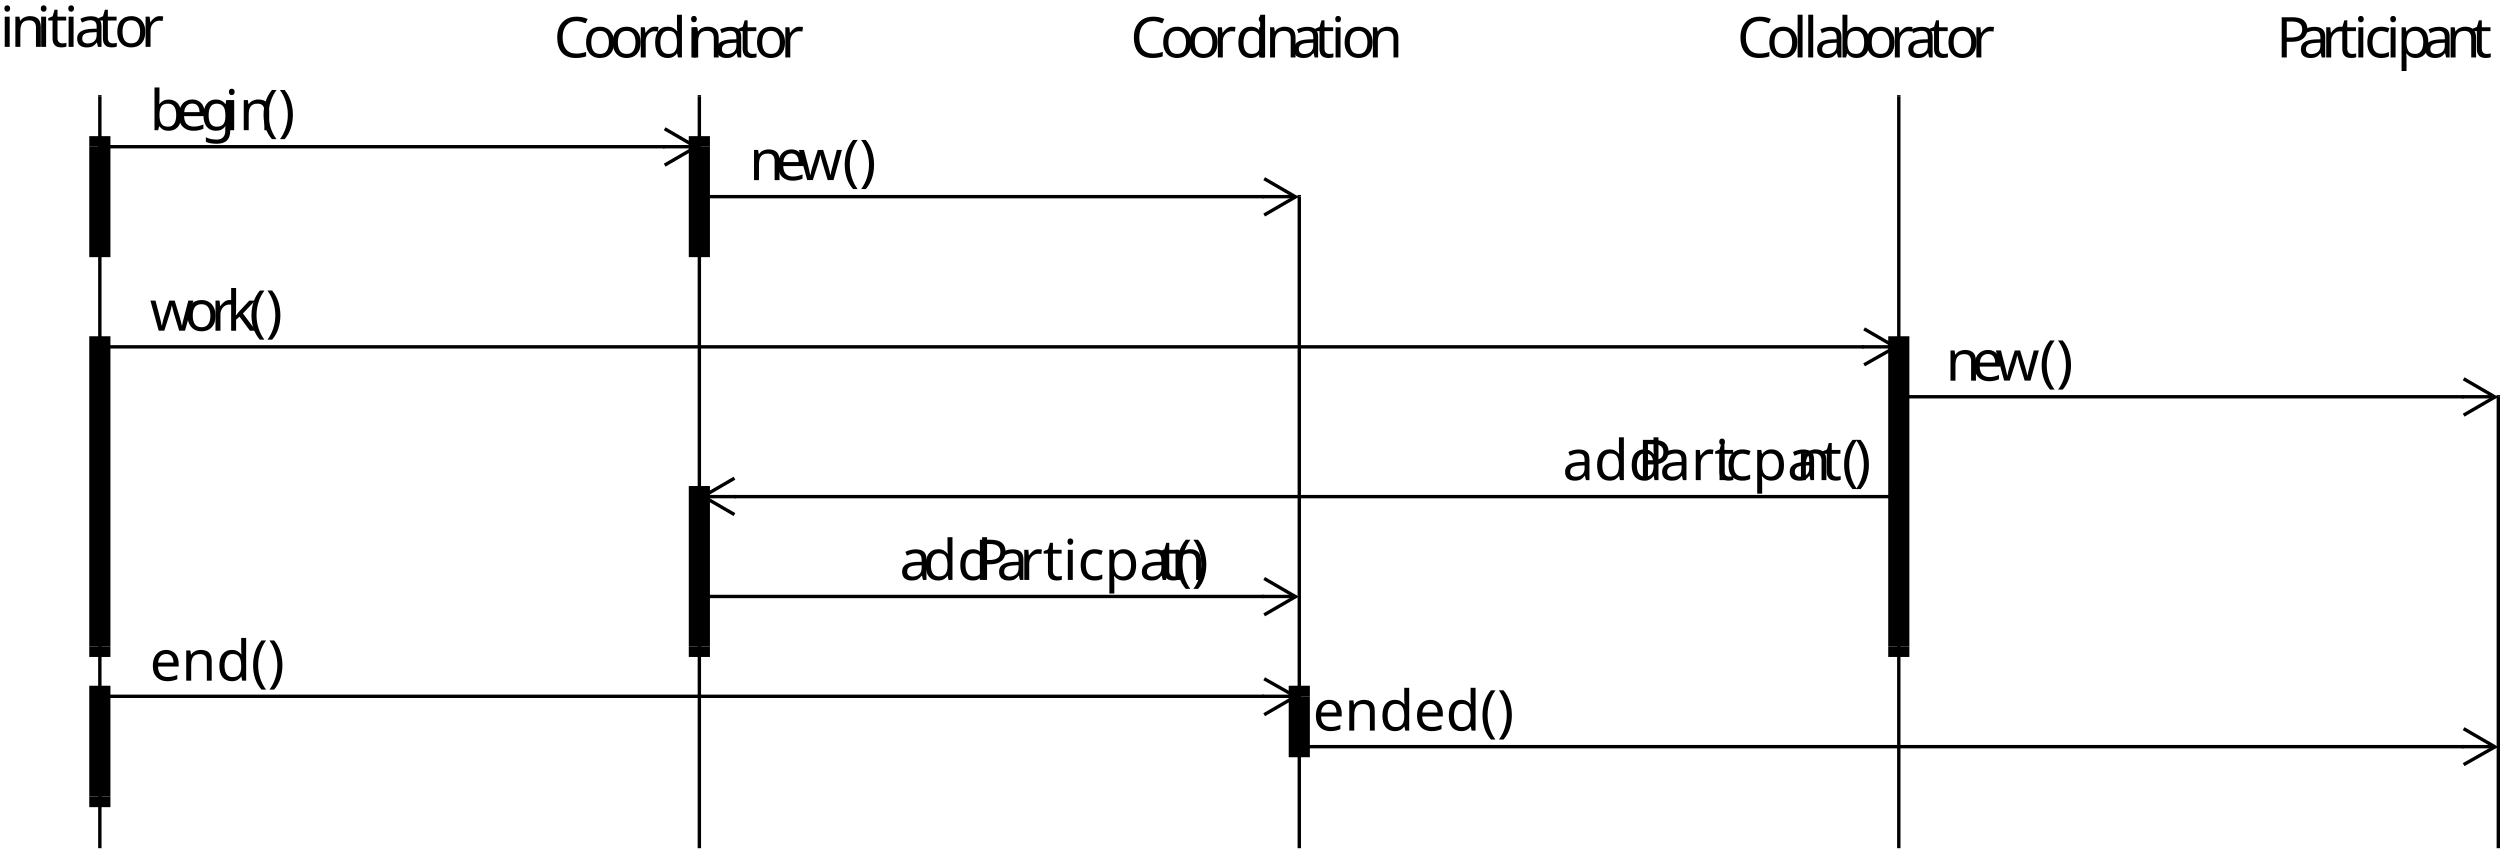
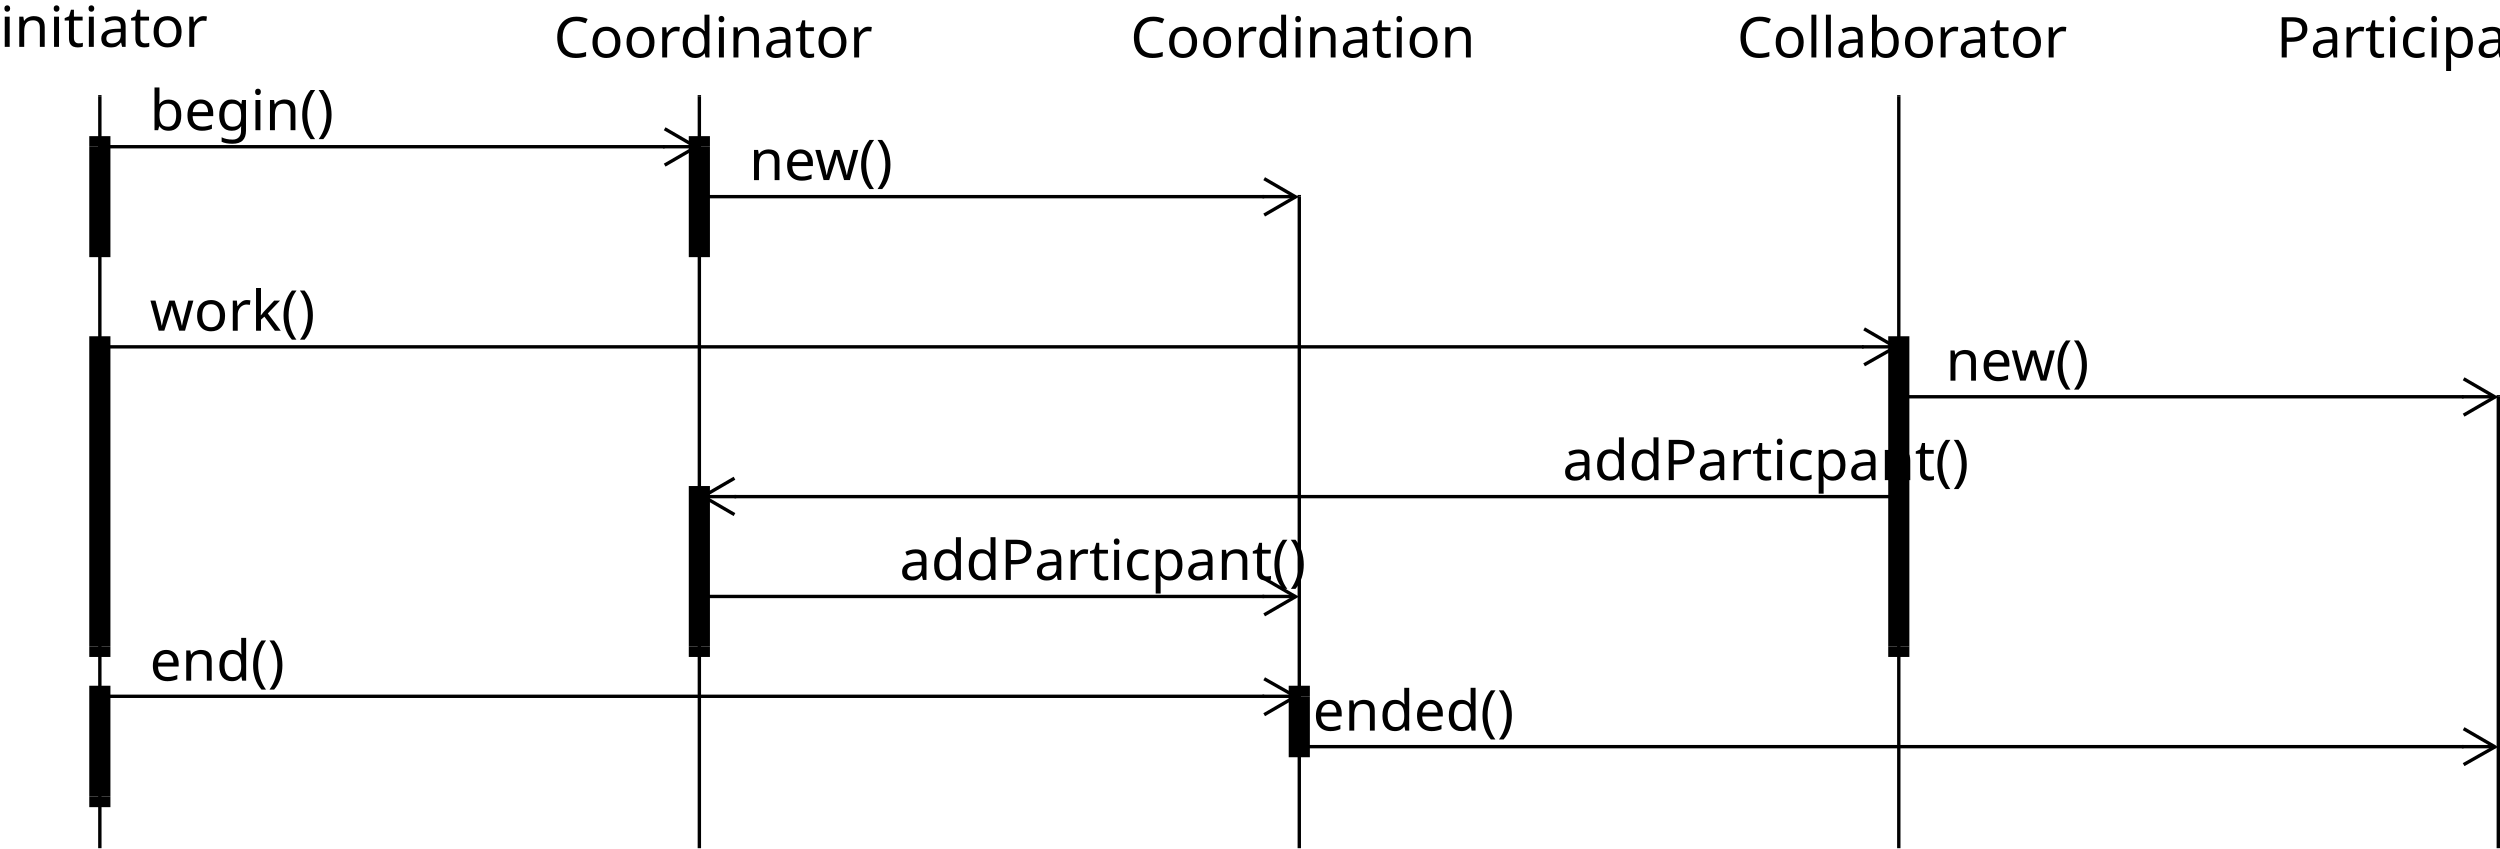
- <svg xmlns="http://www.w3.org/2000/svg" version="1.1" id="Layer_1" x="0px" y="0px" width="354.54px" height="120.288px" viewBox="0 0 354.54 120.288" style="enable-background:new 0 0 354.54 120.288;" xml:space="preserve">
-   <text transform="matrix(1 0 0 1 0 6.6475)">
-     <tspan x="0" y="0" style="font-family:'ProductusOSGiBookc'; font-size:7.98;">i</tspan>
-     <tspan x="1.508" y="0" style="font-family:'ProductusOSGiBookc'; font-size:7.98;">n</tspan>
-     <tspan x="5.163" y="0" style="font-family:'ProductusOSGiBookc'; font-size:7.98;">i</tspan>
-     <tspan x="6.719" y="0" style="font-family:'ProductusOSGiBookc'; font-size:7.98;">t</tspan>
-     <tspan x="9.057" y="0" style="font-family:'ProductusOSGiBookc'; font-size:7.98;">i</tspan>
-     <tspan x="10.565" y="0" style="font-family:'ProductusOSGiBookc'; font-size:7.98;">a</tspan>
-     <tspan x="13.861" y="0" style="font-family:'ProductusOSGiBookc'; font-size:7.98;">t</tspan>
-     <tspan x="16.199" y="0" style="font-family:'ProductusOSGiBookc'; font-size:7.98;">o</tspan>
-     <tspan x="19.973" y="0" style="font-family:'ProductusOSGiBookc'; font-size:7.98;">r</tspan>
-   </text>
+ <svg xmlns="http://www.w3.org/2000/svg" version="1.1" id="Layer_1" x="0px" y="0px" width="354.54px" height="120.289px" viewBox="0 0 354.54 120.289" enable-background="new 0 0 354.54 120.289" xml:space="preserve">
+   <text transform="matrix(1 0 0 1 0 6.647)" font-family="'ProductusOSGiBookc'" font-size="7.98">initiator</text>
  <rect x="13.92" y="13.487" width="0.48" height="0.24" />
-   <rect x="13.92" y="13.728" width="0.48" height="106.56" />
+   <rect x="13.92" y="13.728" width="0.48" height="106.561" />
  <rect x="98.94" y="13.487" width="0.48" height="0.24" />
-   <rect x="98.94" y="13.728" width="0.48" height="106.56" />
-   <text transform="matrix(1 0 0 1 78.54 8.1475)">
-     <tspan x="0" y="0" style="font-family:'ProductusOSGiBookc'; font-size:7.98;">C</tspan>
-     <tspan x="4.142" y="0" style="font-family:'ProductusOSGiBookc'; font-size:7.98;">o</tspan>
-     <tspan x="7.916" y="0" style="font-family:'ProductusOSGiBookc'; font-size:7.98;">o</tspan>
-     <tspan x="11.659" y="0" style="font-family:'ProductusOSGiBookc'; font-size:7.98;">r</tspan>
-     <tspan x="13.933" y="0" style="font-family:'ProductusOSGiBookc'; font-size:7.98;">di</tspan>
-     <tspan x="19.096" y="0" style="font-family:'ProductusOSGiBookc'; font-size:7.98;">n</tspan>
-     <tspan x="22.75" y="0" style="font-family:'ProductusOSGiBookc'; font-size:7.98;">a</tspan>
-     <tspan x="26.046" y="0" style="font-family:'ProductusOSGiBookc'; font-size:7.98;">t</tspan>
-     <tspan x="28.384" y="0" style="font-family:'ProductusOSGiBookc'; font-size:7.98;">o</tspan>
-     <tspan x="32.159" y="0" style="font-family:'ProductusOSGiBookc'; font-size:7.98; letter-spacing:47;">r</tspan>
-     <tspan x="81.778" y="0" style="font-family:'ProductusOSGiBookc'; font-size:7.98;">C</tspan>
-     <tspan x="85.983" y="0" style="font-family:'ProductusOSGiBookc'; font-size:7.98;">o</tspan>
-     <tspan x="89.727" y="0" style="font-family:'ProductusOSGiBookc'; font-size:7.98;">o</tspan>
-     <tspan x="93.501" y="0" style="font-family:'ProductusOSGiBookc'; font-size:7.98;">rd</tspan>
-     <tspan x="99.351" y="0" style="font-family:'ProductusOSGiBookc'; font-size:7.98;">i</tspan>
-     <tspan x="100.906" y="0" style="font-family:'ProductusOSGiBookc'; font-size:7.98;">n</tspan>
-     <tspan x="104.561" y="0" style="font-family:'ProductusOSGiBookc'; font-size:7.98;">a</tspan>
-     <tspan x="107.856" y="0" style="font-family:'ProductusOSGiBookc'; font-size:7.98;">t</tspan>
-     <tspan x="110.194" y="0" style="font-family:'ProductusOSGiBookc'; font-size:7.98;">i</tspan>
-     <tspan x="111.711" y="0" style="font-family:'ProductusOSGiBookc'; font-size:7.98;">o</tspan>
-     <tspan x="115.485" y="0" style="font-family:'ProductusOSGiBookc'; font-size:7.98; letter-spacing:48;">n</tspan>
-     <tspan x="167.802" y="0" style="font-family:'ProductusOSGiBookc'; font-size:7.98;">C</tspan>
-     <tspan x="171.943" y="0" style="font-family:'ProductusOSGiBookc'; font-size:7.98;">o</tspan>
-     <tspan x="175.718" y="0" style="font-family:'ProductusOSGiBookc'; font-size:7.98;">l</tspan>
-     <tspan x="177.227" y="0" style="font-family:'ProductusOSGiBookc'; font-size:7.98;">l</tspan>
-     <tspan x="178.782" y="0" style="font-family:'ProductusOSGiBookc'; font-size:7.98;">a</tspan>
-     <tspan x="182.078" y="0" style="font-family:'ProductusOSGiBookc'; font-size:7.98;">b</tspan>
-     <tspan x="185.732" y="0" style="font-family:'ProductusOSGiBookc'; font-size:7.98;">o</tspan>
-     <tspan x="189.507" y="0" style="font-family:'ProductusOSGiBookc'; font-size:7.98;">r</tspan>
-     <tspan x="191.709" y="0" style="font-family:'ProductusOSGiBookc'; font-size:7.98;">a</tspan>
-     <tspan x="195.005" y="0" style="font-family:'ProductusOSGiBookc'; font-size:7.98;">t</tspan>
-     <tspan x="197.343" y="0" style="font-family:'ProductusOSGiBookc'; font-size:7.98;">o</tspan>
-     <tspan x="201.07" y="0" style="font-family:'ProductusOSGiBookc'; font-size:7.98;">r</tspan>
-   </text>
-   <rect x="354.06" y="56.027" width="0.48" height="0.24" />
-   <rect x="354.06" y="56.268" width="0.48" height="64.02" />
+   <rect x="98.94" y="13.728" width="0.48" height="106.561" />
+   <text transform="matrix(1 0 0 1 78.54 8.147)" font-family="'ProductusOSGiBookc'" font-size="7.98">Coordinator</text>
+   <text transform="matrix(1 0 0 1 160.3179 8.147)" font-family="'ProductusOSGiBookc'" font-size="7.98">Coordination</text>
+   <text transform="matrix(1 0 0 1 246.3423 8.147)" font-family="'ProductusOSGiBookc'" font-size="7.98">Collaborator</text>
+   <rect x="354.059" y="56.027" width="0.48" height="0.24" />
+   <rect x="354.059" y="56.268" width="0.48" height="64.021" />
  <rect x="184.02" y="27.647" width="0.48" height="0.24" />
  <rect x="184.02" y="27.888" width="0.48" height="92.4" />
  <rect x="269.04" y="13.487" width="0.479" height="0.24" />
-   <rect x="269.04" y="13.728" width="0.479" height="106.56" />
-   <text transform="matrix(1 0 0 1 322.7998 8.1475)">
-     <tspan x="0" y="0" style="font-family:'ProductusOSGiBookc'; font-size:7.98;">P</tspan>
-     <tspan x="3.128" y="0" style="font-family:'ProductusOSGiBookc'; font-size:7.98;">a</tspan>
-     <tspan x="6.424" y="0" style="font-family:'ProductusOSGiBookc'; font-size:7.98;">r</tspan>
-     <tspan x="8.643" y="0" style="font-family:'ProductusOSGiBookc'; font-size:7.98;">t</tspan>
-     <tspan x="10.98" y="0" style="font-family:'ProductusOSGiBookc'; font-size:7.98;">i</tspan>
-     <tspan x="12.488" y="0" style="font-family:'ProductusOSGiBookc'; font-size:7.98;">c</tspan>
-     <tspan x="15.553" y="0" style="font-family:'ProductusOSGiBookc'; font-size:7.98;">i</tspan>
-     <tspan x="17.108" y="0" style="font-family:'ProductusOSGiBookc'; font-size:7.98;">p</tspan>
-     <tspan x="20.771" y="0" style="font-family:'ProductusOSGiBookc'; font-size:7.98;">a</tspan>
-     <tspan x="24.067" y="0" style="font-family:'ProductusOSGiBookc'; font-size:7.98;">n</tspan>
-     <tspan x="27.722" y="0" style="font-family:'ProductusOSGiBookc'; font-size:7.98;">t</tspan>
-   </text>
+   <rect x="269.04" y="13.728" width="0.479" height="106.561" />
+   <text transform="matrix(1 0 0 1 322.7993 8.147)" font-family="'ProductusOSGiBookc'" font-size="7.98">Participant</text>
  <rect x="94.02" y="20.567" width="4.68" height="0.48" />
  <polyline points="94.38,18.048 94.14,18.468 98.58,21.048 98.82,21.048 99.24,20.808 98.82,20.627 " />
  <polyline points="98.82,21.048 98.58,20.627 94.14,23.208 94.38,23.627 " />
  <rect x="13.92" y="20.567" width="0.24" height="0.48" />
  <rect x="14.16" y="20.567" width="80.1" height="0.48" />
-   <text transform="matrix(1 0 0 1 21.2397 18.4678)">
-     <tspan x="0" y="0" style="font-family:'ProductusOSGiBookc'; font-size:7.98;">b</tspan>
-     <tspan x="3.695" y="0" style="font-family:'ProductusOSGiBookc'; font-size:7.98;">e</tspan>
-     <tspan x="7.174" y="0" style="font-family:'ProductusOSGiBookc'; font-size:7.98;">g</tspan>
-     <tspan x="10.597" y="0" style="font-family:'ProductusOSGiBookc'; font-size:7.98;">in</tspan>
-     <tspan x="15.824" y="0" style="font-family:'ProductusOSGiBookc'; font-size:7.98;">()</tspan>
-   </text>
-   <text transform="matrix(1 0 0 1 106.2598 25.5474)">
-     <tspan x="0" y="0" style="font-family:'ProductusOSGiBookc'; font-size:7.98;">n</tspan>
-     <tspan x="3.646" y="0" style="font-family:'ProductusOSGiBookc'; font-size:7.98;">e</tspan>
-     <tspan x="6.95" y="0" style="font-family:'ProductusOSGiBookc'; font-size:7.98;">w()</tspan>
-   </text>
-   <rect x="179.04" y="27.647" width="4.68" height="0.48" />
-   <polyline points="179.399,25.127 179.16,25.548 183.6,28.127 183.84,28.127 184.26,27.888 183.84,27.708 " />
-   <polyline points="183.84,28.127 183.6,27.708 179.16,30.288 179.399,30.708 " />
+   <text transform="matrix(1 0 0 1 21.2397 18.4673)" font-family="'ProductusOSGiBookc'" font-size="7.98">begin()</text>
+   <text transform="matrix(1 0 0 1 106.2598 25.5474)" font-family="'ProductusOSGiBookc'" font-size="7.98">new()</text>
+   <rect x="179.04" y="27.647" width="4.681" height="0.48" />
+   <polyline points="179.399,25.127 179.161,25.548 183.6,28.127 183.84,28.127 184.26,27.888 183.84,27.708 " />
+   <polyline points="183.84,28.127 183.6,27.708 179.161,30.288 179.399,30.708 " />
  <rect x="98.94" y="27.647" width="0.24" height="0.48" />
-   <rect x="99.18" y="27.647" width="80.101" height="0.48" />
-   <rect x="264.06" y="48.948" width="4.74" height="0.48" />
-   <polyline points="264.479,46.428 264.24,46.848 268.68,49.428 268.92,49.428 269.22,49.248 268.92,49.008 " />
-   <polyline points="268.92,49.428 268.68,49.008 264.24,51.527 264.479,51.948 " />
-   <rect x="13.92" y="48.948" width="0.24" height="0.48" />
-   <rect x="14.16" y="48.948" width="250.14" height="0.48" />
-   <rect x="99.72" y="70.188" width="4.68" height="0.48" />
-   <polyline points="104.04,73.188 104.28,72.768 99.84,70.188 99.6,70.188 99.18,70.428 99.6,70.607 " />
+   <rect x="99.18" y="27.647" width="80.102" height="0.48" />
+   <rect x="264.06" y="48.948" width="4.739" height="0.479" />
+   <polyline points="264.479,46.428 264.241,46.848 268.68,49.428 268.92,49.428 269.22,49.248 268.92,49.008 " />
+   <polyline points="268.92,49.428 268.68,49.008 264.241,51.527 264.479,51.948 " />
+   <rect x="13.92" y="48.948" width="0.24" height="0.479" />
+   <rect x="14.16" y="48.948" width="250.139" height="0.479" />
+   <rect x="99.72" y="70.188" width="4.68" height="0.479" />
+   <polyline points="104.04,73.188 104.28,72.768 99.84,70.188 99.6,70.188 99.18,70.427 99.6,70.607 " />
  <polyline points="99.6,70.188 99.84,70.607 104.28,68.027 104.04,67.607 " />
-   <rect x="269.28" y="70.188" width="0.239" height="0.48" />
-   <rect x="104.16" y="70.188" width="165.121" height="0.48" />
-   <text transform="matrix(1 0 0 1 21.2397 46.9077)">
-     <tspan x="0" y="0" style="font-family:'ProductusOSGiBookc'; font-size:7.98;">w</tspan>
-     <tspan x="4.924" y="0" style="font-family:'ProductusOSGiBookc'; font-size:7.98;">o</tspan>
-     <tspan x="8.65" y="0" style="font-family:'ProductusOSGiBookc'; font-size:7.98;">r</tspan>
-     <tspan x="10.869" y="0" style="font-family:'ProductusOSGiBookc'; font-size:7.98;">k</tspan>
-     <tspan x="14.108" y="0" style="font-family:'ProductusOSGiBookc'; font-size:7.98;">(</tspan>
-     <tspan x="16.447" y="0" style="font-family:'ProductusOSGiBookc'; font-size:7.98;">)</tspan>
-   </text>
-   <text transform="matrix(1 0 0 1 221.5801 68.0874)">
-     <tspan x="0" y="0" style="font-family:'ProductusOSGiBookc'; font-size:7.98;">add</tspan>
-     <tspan x="10.629" y="0" style="font-family:'ProductusOSGiBookc'; font-size:7.98;">P</tspan>
-     <tspan x="13.758" y="0" style="font-family:'ProductusOSGiBookc'; font-size:7.98;">art</tspan>
-     <tspan x="21.609" y="0" style="font-family:'ProductusOSGiBookc'; font-size:7.98;">i</tspan>
-     <tspan x="23.118" y="0" style="font-family:'ProductusOSGiBookc'; font-size:7.98;">cpa</tspan>
-     <tspan x="33.148" y="0" style="font-family:'ProductusOSGiBookc'; font-size:7.98;">n</tspan>
-     <tspan x="36.755" y="0" style="font-family:'ProductusOSGiBookc'; font-size:7.98;">t(</tspan>
-     <tspan x="41.384" y="0" style="font-family:'ProductusOSGiBookc'; font-size:7.98;">)</tspan>
-   </text>
-   <rect x="349.14" y="56.027" width="4.68" height="0.48" />
-   <polyline points="349.5,53.508 349.26,53.928 353.7,56.508 353.939,56.508 354.359,56.268 353.939,56.087 " />
-   <polyline points="353.939,56.508 353.7,56.087 349.26,58.667 349.5,59.087 " />
+   <rect x="269.28" y="70.188" width="0.239" height="0.479" />
+   <rect x="104.16" y="70.188" width="165.122" height="0.479" />
+   <text transform="matrix(1 0 0 1 21.2397 46.9077)" font-family="'ProductusOSGiBookc'" font-size="7.98">work()</text>
+   <text transform="matrix(1 0 0 1 221.5806 68.0874)" font-family="'ProductusOSGiBookc'" font-size="7.98">addParticpant()</text>
+   <rect x="349.139" y="56.027" width="4.682" height="0.48" />
+   <polyline points="349.5,53.508 349.26,53.928 353.7,56.508 353.94,56.508 354.36,56.268 353.94,56.087 " />
+   <polyline points="353.94,56.508 353.7,56.087 349.26,58.667 349.5,59.087 " />
  <rect x="269.04" y="56.027" width="0.24" height="0.48" />
  <rect x="269.28" y="56.027" width="80.1" height="0.48" />
-   <text transform="matrix(1 0 0 1 275.9395 53.9873)">
-     <tspan x="0" y="0" style="font-family:'ProductusOSGiBookc'; font-size:7.98;">n</tspan>
-     <tspan x="3.646" y="0" style="font-family:'ProductusOSGiBookc'; font-size:7.98;">e</tspan>
-     <tspan x="7.015" y="0" style="font-family:'ProductusOSGiBookc'; font-size:7.98;">w()</tspan>
-   </text>
-   <rect x="179.04" y="98.508" width="4.68" height="0.479" />
-   <polyline points="179.399,96.048 179.16,96.468 183.6,98.987 183.84,98.987 184.26,98.748 183.84,98.567 " />
-   <polyline points="183.84,98.987 183.6,98.567 179.16,101.147 179.399,101.567 " />
-   <rect x="13.92" y="98.508" width="0.24" height="0.479" />
-   <rect x="14.16" y="98.508" width="165.121" height="0.479" />
-   <text transform="matrix(1 0 0 1 21.2397 96.5273)" style="font-family:'ProductusOSGiBookc'; font-size:7.98;">end()</text>
-   <rect x="349.14" y="105.647" width="4.68" height="0.48" />
-   <polyline points="349.5,103.127 349.26,103.548 353.7,106.127 353.939,106.127 354.24,105.948 353.939,105.708 " />
-   <polyline points="353.939,106.127 353.7,105.708 349.26,108.228 349.5,108.647 " />
-   <rect x="184.02" y="105.647" width="0.24" height="0.48" />
-   <rect x="184.26" y="105.647" width="165.12" height="0.48" />
-   <text transform="matrix(1 0 0 1 186.1797 103.6074)" style="font-family:'ProductusOSGiBookc'; font-size:7.98;">ended()</text>
+   <text transform="matrix(1 0 0 1 275.9399 53.9868)" font-family="'ProductusOSGiBookc'" font-size="7.98">new()</text>
+   <rect x="179.04" y="98.507" width="4.681" height="0.479" />
+   <polyline points="179.399,96.048 179.161,96.468 183.6,98.987 183.84,98.987 184.26,98.748 183.84,98.567 " />
+   <polyline points="183.84,98.987 183.6,98.567 179.161,101.147 179.399,101.567 " />
+   <rect x="13.92" y="98.507" width="0.24" height="0.479" />
+   <rect x="14.16" y="98.507" width="165.122" height="0.479" />
+   <text transform="matrix(1 0 0 1 21.2397 96.5269)" font-family="'ProductusOSGiBookc'" font-size="7.98">end()</text>
+   <rect x="349.139" y="105.647" width="4.682" height="0.479" />
+   <polyline points="349.5,103.126 349.26,103.548 353.7,106.126 353.94,106.126 354.241,105.949 353.94,105.708 " />
+   <polyline points="353.94,106.126 353.7,105.708 349.26,108.228 349.5,108.647 " />
+   <rect x="184.02" y="105.647" width="0.24" height="0.479" />
+   <rect x="184.26" y="105.647" width="165.119" height="0.479" />
+   <text transform="matrix(1 0 0 1 186.1802 103.6069)" font-family="'ProductusOSGiBookc'" font-size="7.98">ended()</text>
  <rect x="12.66" y="91.667" width="3" height="1.5" />
-   <rect x="12.66" y="47.688" width="3" height="43.98" />
+   <rect x="12.66" y="47.688" width="3" height="43.979" />
  <rect x="97.68" y="19.308" width="3" height="1.5" />
  <rect x="97.68" y="20.808" width="3" height="15.66" />
  <rect x="12.66" y="112.968" width="3" height="1.5" />
-   <rect x="12.66" y="97.248" width="3" height="15.72" />
+   <rect x="12.66" y="97.248" width="3" height="15.721" />
  <rect x="12.66" y="19.308" width="3" height="1.5" />
  <rect x="12.66" y="20.808" width="3" height="15.66" />
  <rect x="267.78" y="91.667" width="3" height="1.5" />
-   <rect x="267.78" y="47.688" width="3" height="43.98" />
+   <rect x="267.78" y="47.688" width="3" height="43.979" />
  <rect x="182.76" y="97.248" width="3" height="1.5" />
-   <rect x="182.76" y="98.748" width="3" height="8.64" />
-   <rect x="179.04" y="84.348" width="4.68" height="0.48" />
-   <polyline points="179.399,81.828 179.16,82.248 183.6,84.828 183.84,84.828 184.26,84.587 183.84,84.408 " />
-   <polyline points="183.84,84.828 183.6,84.408 179.16,86.987 179.399,87.408 " />
-   <rect x="98.94" y="84.348" width="0.24" height="0.48" />
-   <rect x="99.18" y="84.348" width="80.101" height="0.48" />
-   <text transform="matrix(1 0 0 1 127.5596 82.2476)">
-     <tspan x="0" y="0" style="font-family:'ProductusOSGiBookc'; font-size:7.98;">a</tspan>
-     <tspan x="3.28" y="0" style="font-family:'ProductusOSGiBookc'; font-size:7.98;">dd</tspan>
-     <tspan x="10.621" y="0" style="font-family:'ProductusOSGiBookc'; font-size:7.98;">P</tspan>
-     <tspan x="13.75" y="0" style="font-family:'ProductusOSGiBookc'; font-size:7.98;">a</tspan>
-     <tspan x="17.029" y="0" style="font-family:'ProductusOSGiBookc'; font-size:7.98;">rticpan</tspan>
-     <tspan x="36.819" y="0" style="font-family:'ProductusOSGiBookc'; font-size:7.98;">t</tspan>
-     <tspan x="39.102" y="0" style="font-family:'ProductusOSGiBookc'; font-size:7.98;">(</tspan>
-     <tspan x="41.439" y="0" style="font-family:'ProductusOSGiBookc'; font-size:7.98;">)</tspan>
-   </text>
+   <rect x="182.76" y="98.748" width="3" height="8.641" />
+   <rect x="179.04" y="84.348" width="4.681" height="0.479" />
+   <polyline points="179.399,81.828 179.161,82.248 183.6,84.828 183.84,84.828 184.26,84.587 183.84,84.408 " />
+   <polyline points="183.84,84.828 183.6,84.408 179.161,86.987 179.399,87.408 " />
+   <rect x="98.94" y="84.348" width="0.24" height="0.479" />
+   <rect x="99.18" y="84.348" width="80.102" height="0.479" />
+   <text transform="matrix(1 0 0 1 127.5596 82.2476)" font-family="'ProductusOSGiBookc'" font-size="7.98">addParticpant()</text>
  <rect x="97.68" y="91.667" width="3" height="1.5" />
-   <rect x="97.68" y="68.928" width="3" height="22.74" />
+   <rect x="97.68" y="68.927" width="3" height="22.74" />
</svg>
